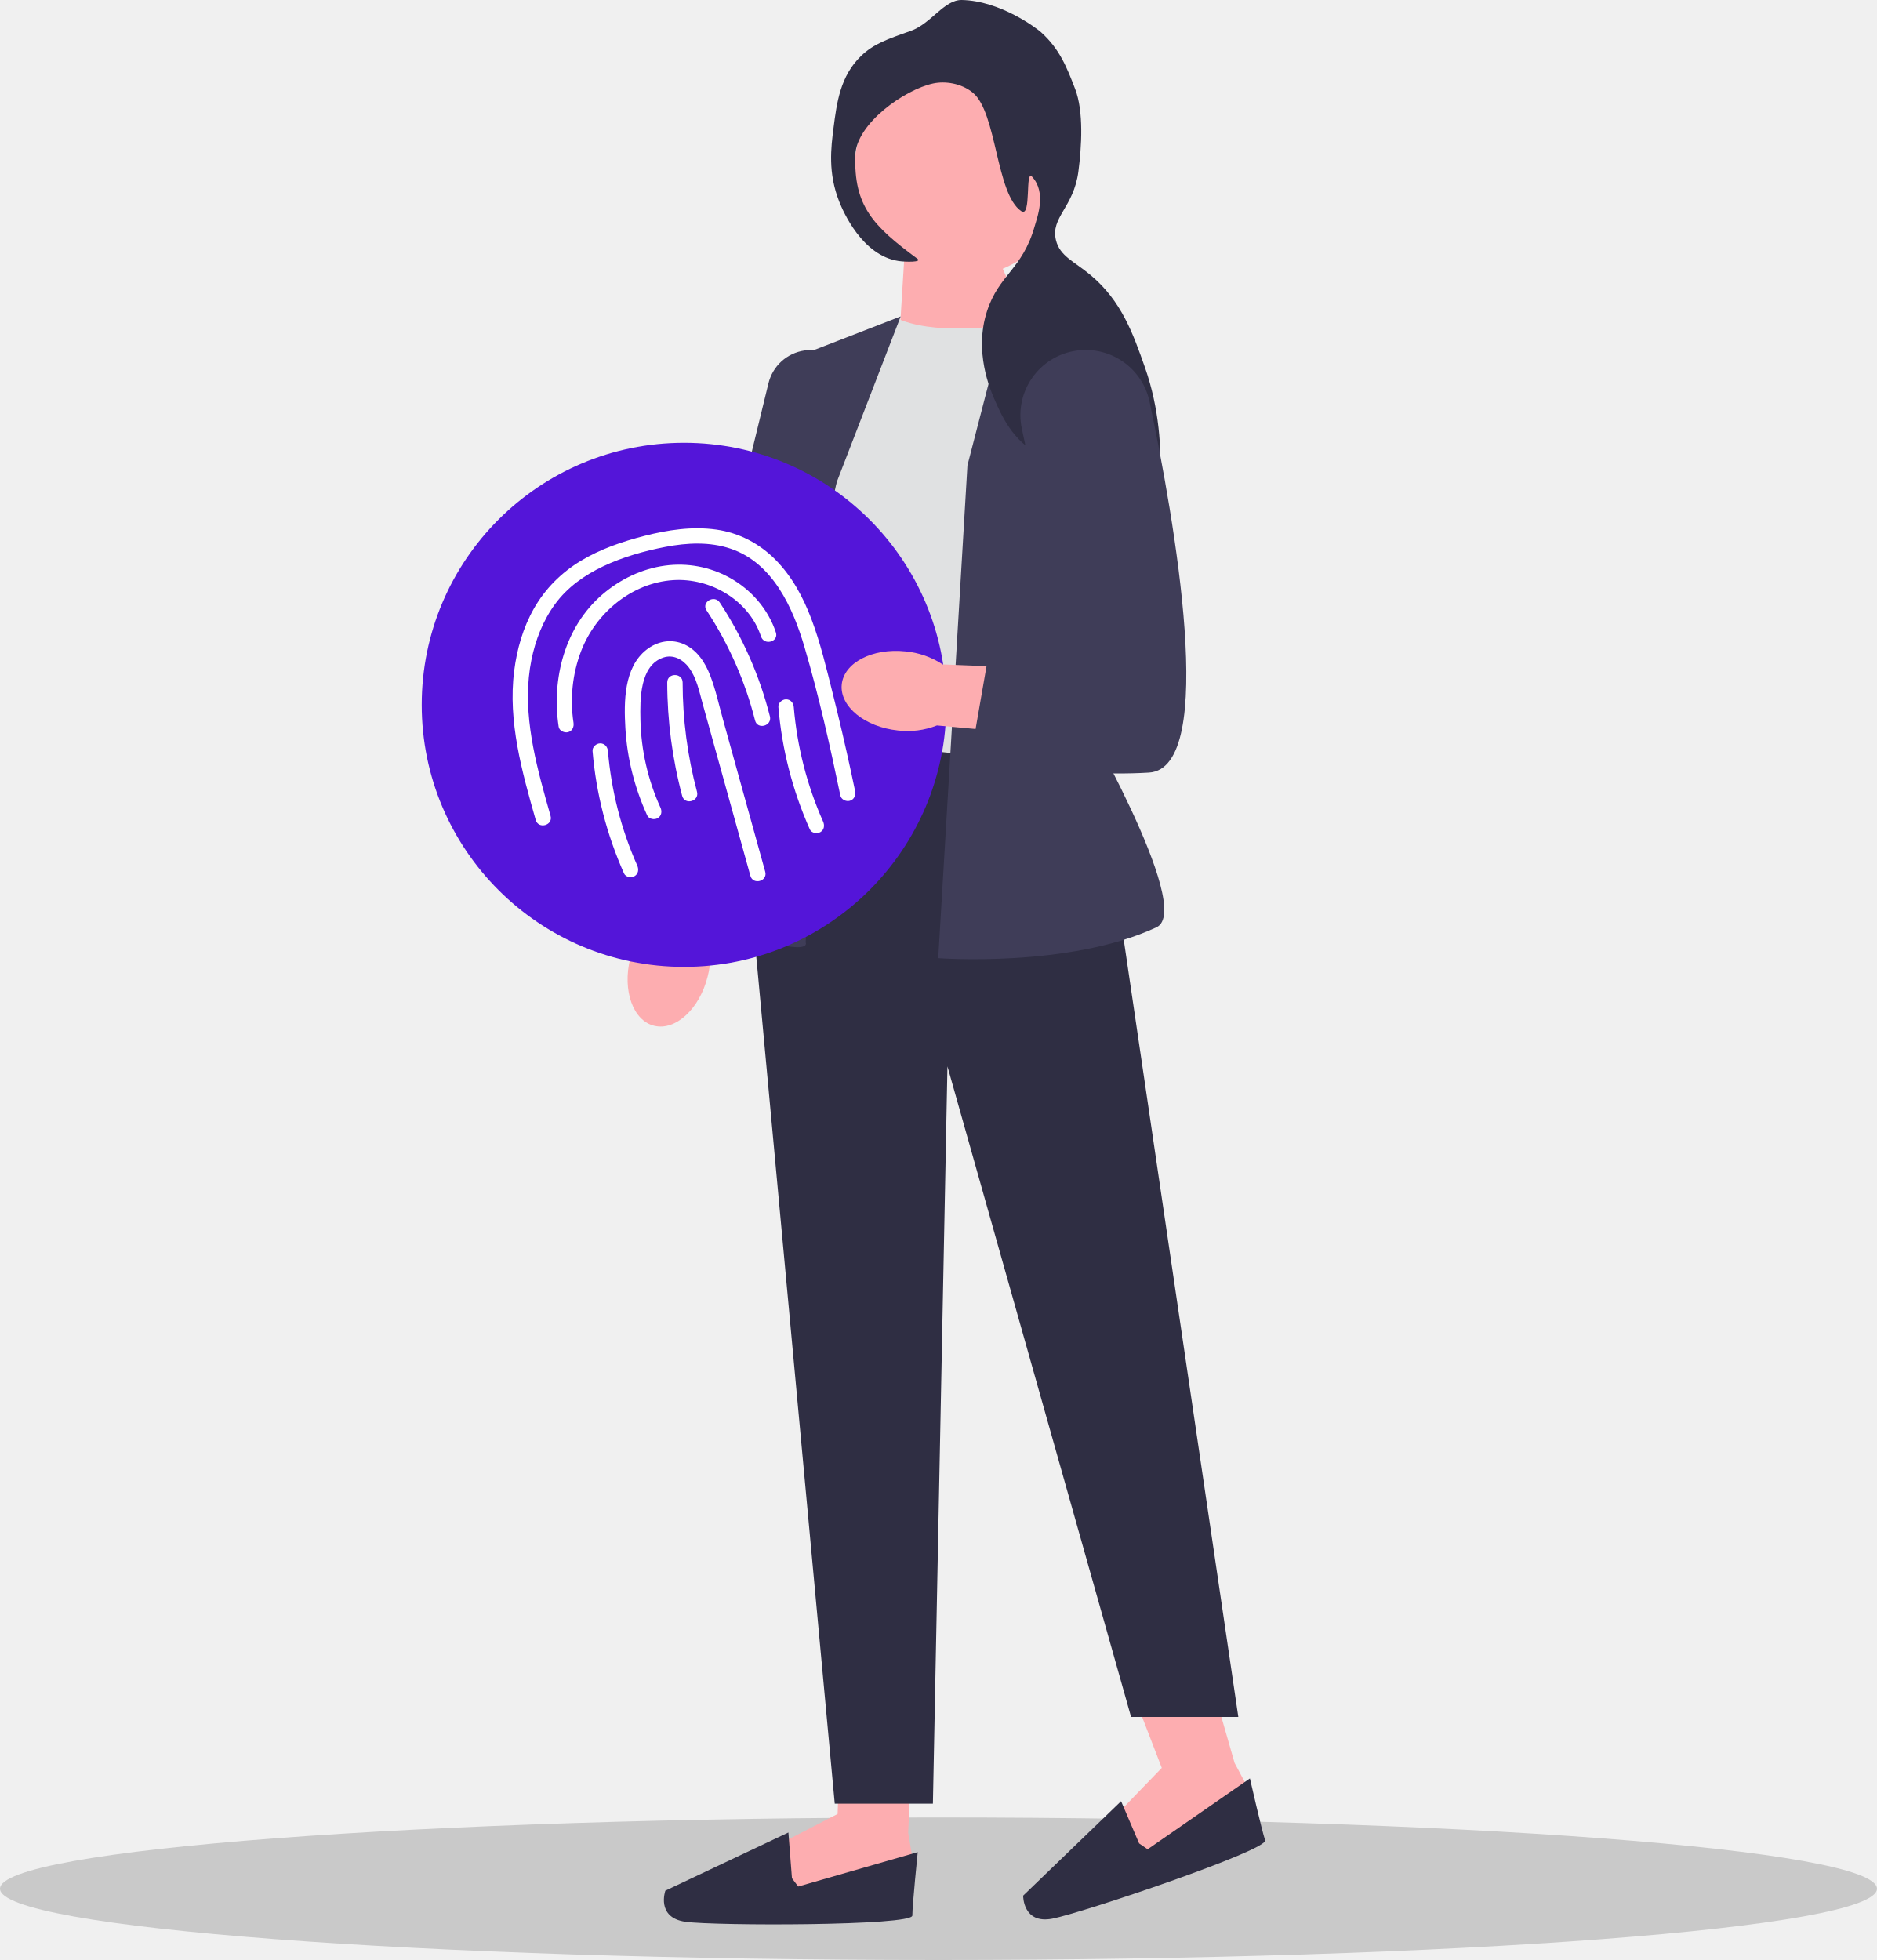
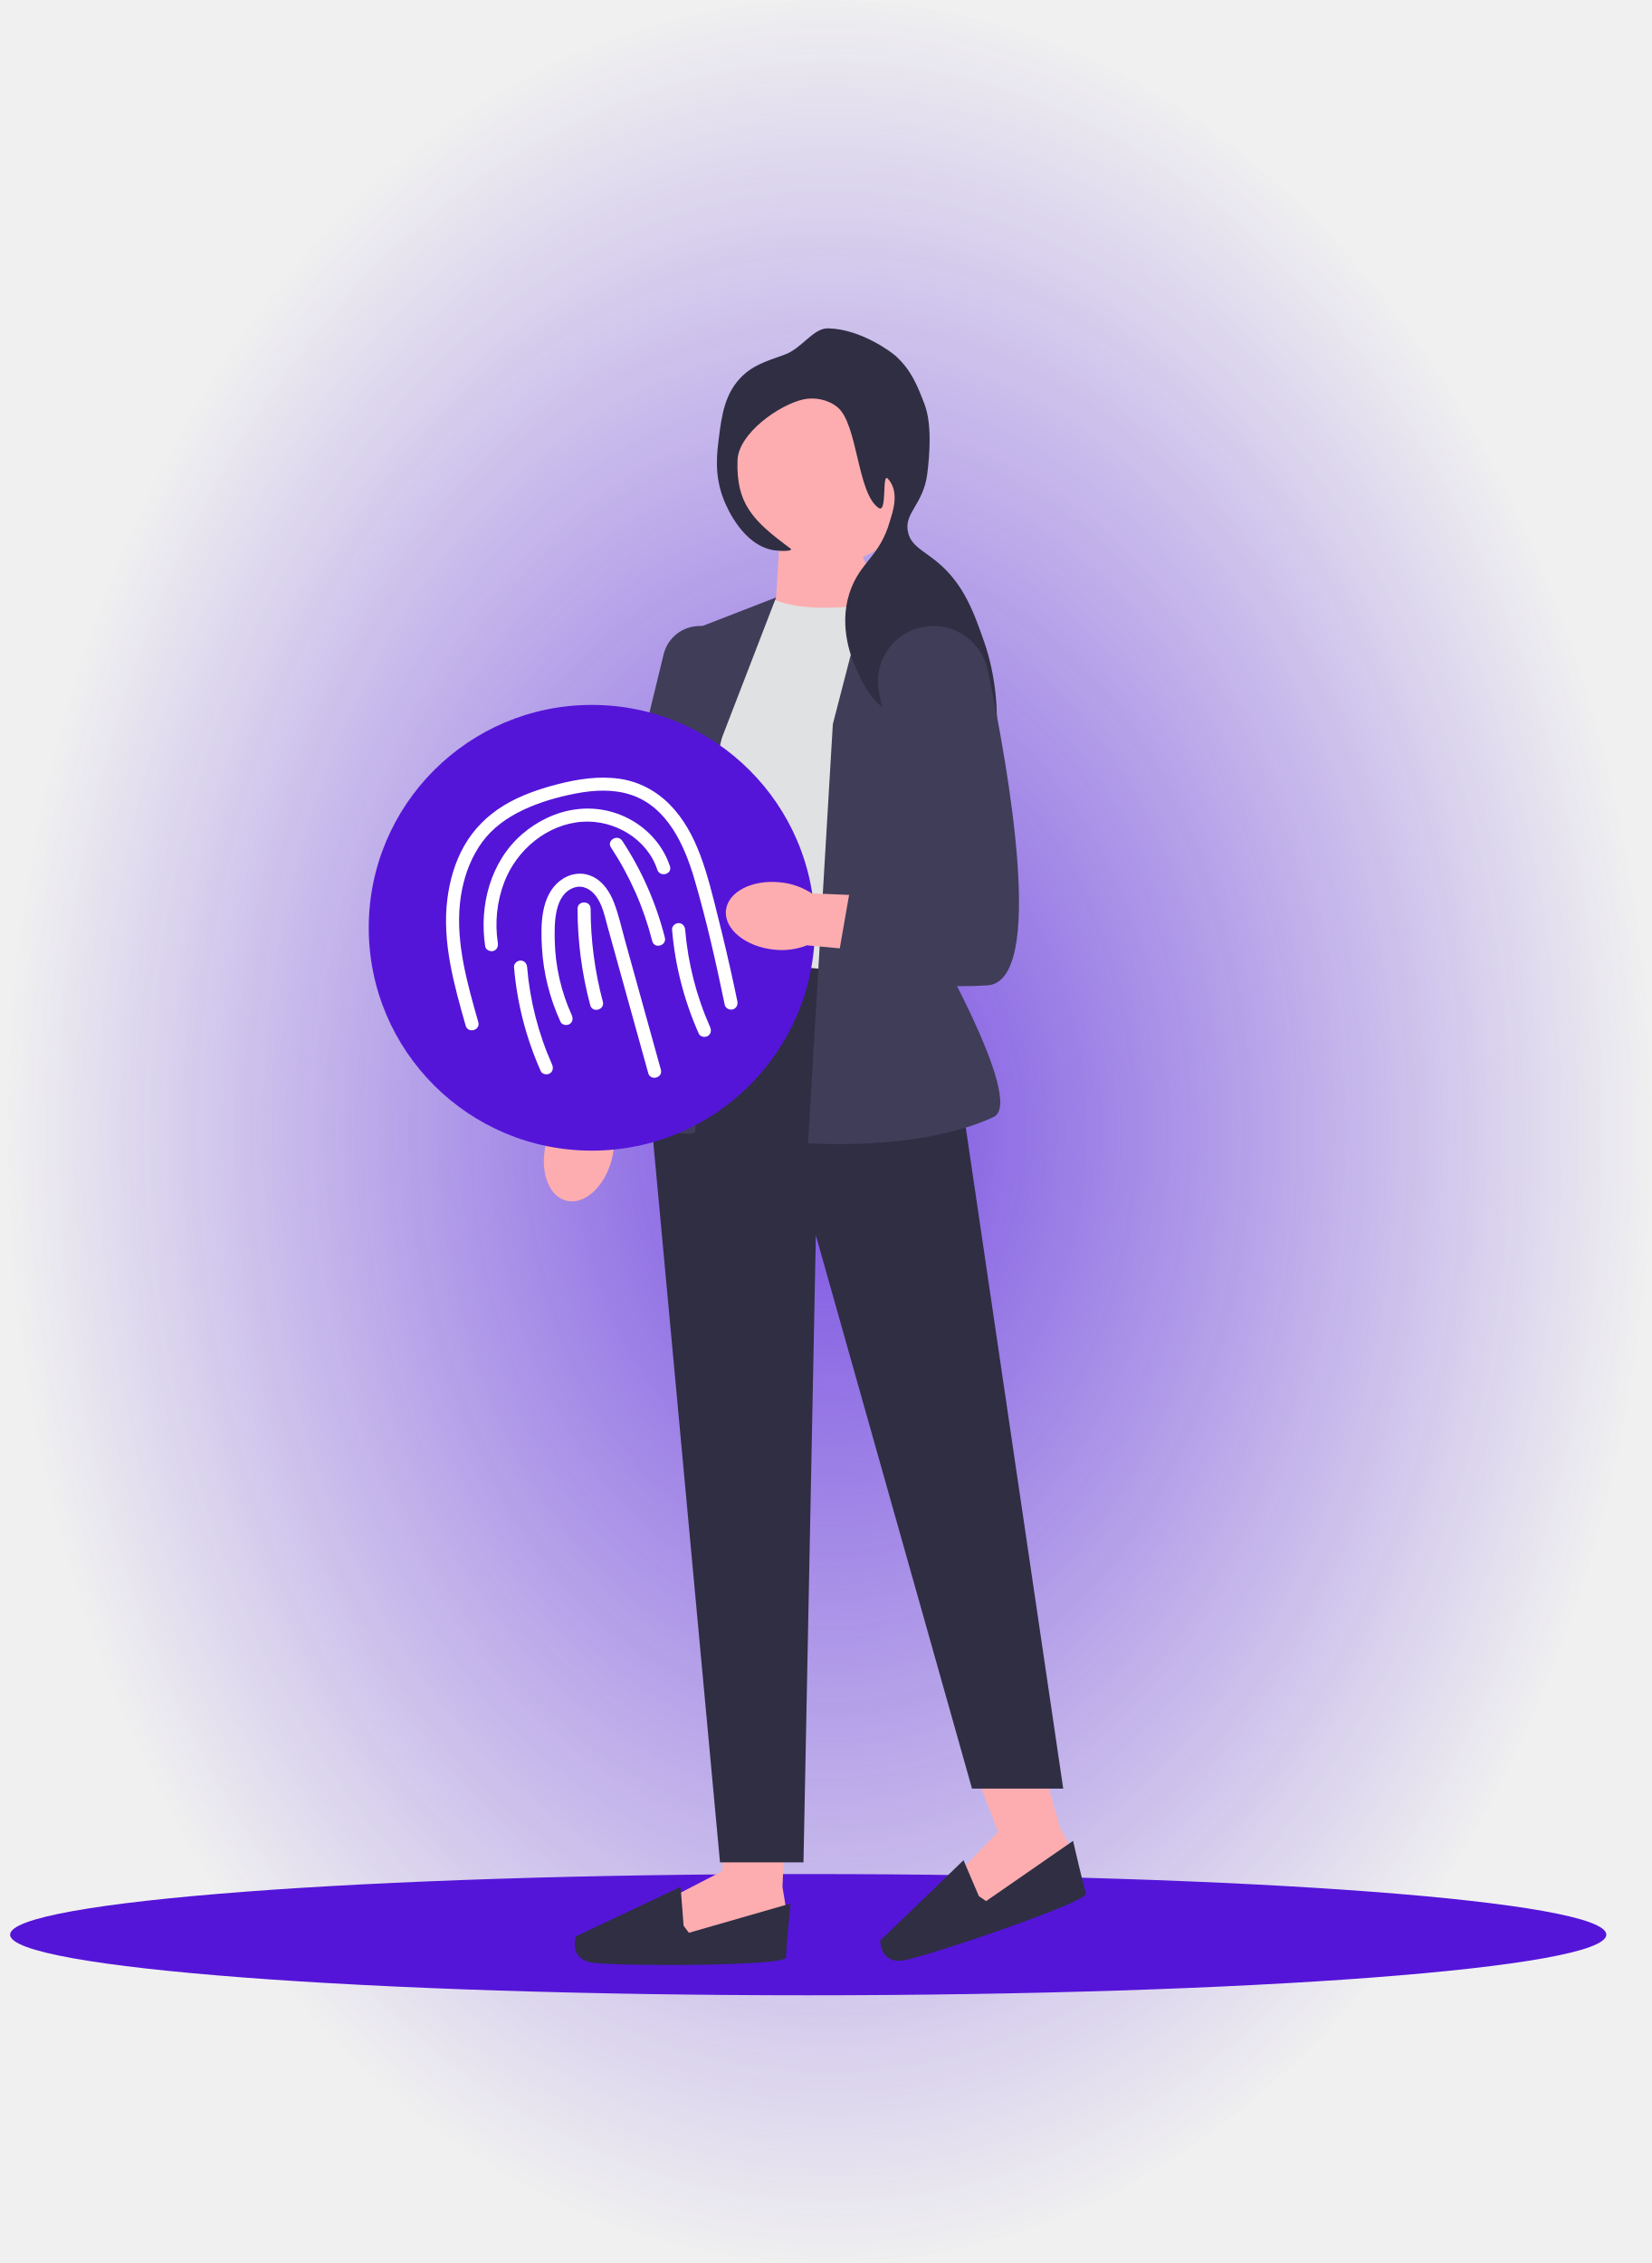
- <svg xmlns="http://www.w3.org/2000/svg" width="316" height="330" viewBox="0 0 316 330" fill="none">
-   <path d="M158 330C245.261 330 316 324.627 316 318C316 311.373 245.261 306 158 306C70.739 306 0 311.373 0 318C0 324.627 70.739 330 158 330Z" fill="#C9C9C9" />
-   <path d="M106.11 161.326C104.752 166.761 106.568 171.861 110.165 172.717C113.762 173.572 117.778 169.861 119.135 164.424C119.708 162.259 119.734 159.99 119.21 157.807L124.659 134.707L113.332 132.399L109.163 155.417C107.668 157.12 106.621 159.146 106.11 161.326Z" fill="#FDADB0" />
-   <path d="M153.598 293.412L152.9 308.552L153.599 312.741L151.153 317.629L131.934 319.723L130.886 310.646L141.019 305.41L141.314 296.855L153.598 293.412Z" fill="#FDADB0" />
-   <path d="M133.332 316.232L134.38 317.629L154.507 311.834C154.507 311.834 153.599 320.771 153.599 322.516C153.599 324.262 120.403 324.262 115.407 323.564C110.412 322.865 112.016 318.327 112.016 318.327L132.732 308.53L133.332 316.232Z" fill="#2F2E43" />
-   <path d="M203.669 282.267L207.857 296.834L209.861 300.58L209.11 305.992L191.573 314.122L187.672 305.857L195.595 297.656L190.625 284.779L203.669 282.267Z" fill="#FDADB0" />
-   <path d="M191.779 310.367L193.219 311.355L210.431 299.43C210.431 299.43 212.433 308.187 212.993 309.841C213.552 311.495 182.102 322.109 177.145 323.044C172.189 323.98 172.255 319.167 172.255 319.167L188.743 303.262L191.779 310.367Z" fill="#2F2E43" />
-   <path d="M152.243 43.459L151.509 55.366L173.763 56.494L166.871 40.806L152.243 43.459Z" fill="#FDADB0" />
-   <path d="M150.941 53.585C156.906 56.243 166.447 55.516 177.259 53.585L178.949 128.425C178.949 128.425 145.127 135.219 133.498 122.683L139.619 61.535L150.941 53.585Z" fill="#E0E1E2" />
-   <path d="M137.17 124.518L184.918 129.233L208.481 289.084H190.426L159.51 179.551L157.061 303.683H140.536L126.46 151.729L137.17 124.518Z" fill="#2F2E43" />
-   <path d="M170.471 48.999L186.513 58.484C192.591 62.077 195.455 69.331 193.471 76.102L181.072 118.412C181.072 118.412 201.263 153.067 194.702 156.125C179.959 162.995 157.959 161.322 157.959 161.322L162.876 78.35L170.471 48.999Z" fill="#3F3D58" />
-   <path d="M151.638 53.271L133.498 60.312L129.214 112.594L117.216 154.712C137.538 162.123 135.64 158.669 135.64 158.669L139.007 85.994L151.638 53.271Z" fill="#3F3D58" />
-   <path d="M125.139 153.821L125.201 153.535L143.743 67.85C144.262 65.456 143.599 63.056 141.926 61.266C140.253 59.475 137.901 58.65 135.475 59.002C132.482 59.437 130.086 61.615 129.371 64.552L109.004 148.195L125.139 153.821Z" fill="#3F3D58" />
-   <path d="M161.899 46.623C151.928 46.623 143.844 38.546 143.844 28.584C143.844 18.622 151.928 10.545 161.899 10.545C171.87 10.545 179.954 18.622 179.954 28.584C179.954 38.546 171.87 46.623 161.899 46.623Z" fill="#FDADB0" />
-   <path d="M153.309 5.214C149.333 6.61 147.057 7.409 144.973 9.416C141.452 12.805 140.87 17.334 140.331 21.542C139.908 24.834 139.362 29.09 141.292 33.953C141.95 35.613 145.144 43.007 151.258 43.941C152.458 44.124 155.277 44.173 154.465 43.574C146.945 38.027 143.736 34.678 143.999 26.13C144.163 20.819 152.286 15.084 157.11 14.053C159.141 13.619 161.847 14.016 163.786 15.607C167.84 18.932 167.667 32.682 171.942 35.556C173.7 36.739 172.529 28.418 173.768 29.767C176.212 32.429 174.644 36.507 174.205 38.06C172.121 45.425 168.193 46.146 166.159 52.436C163.962 59.227 166.727 65.62 167.382 67.136C168.523 69.773 170.481 74.3 174.953 76.471C180.63 79.227 185.104 75.638 187.743 78.715C189.219 80.435 188.421 82.257 191.085 87.607C191.955 89.354 192.39 90.227 192.775 90.196C194.597 90.05 197.547 75.478 192.776 61.907C190.774 56.211 188.812 50.632 183.553 46.268C180.773 43.962 178.442 43.131 177.778 40.438C176.83 36.589 180.767 34.947 181.556 28.874C182.096 24.721 182.474 18.782 181.007 14.975C179.621 11.38 178.418 8.26 175.269 5.43C174.513 4.751 168.408 0.131 161.934 0.001C158.954 -0.059 156.765 4 153.309 5.214Z" fill="#2F2E43" />
-   <path d="M115.159 162.789C90.771 162.789 71 143.036 71 118.669C71 94.303 90.771 74.55 115.159 74.55C139.548 74.55 159.318 94.303 159.318 118.669C159.318 143.036 139.548 162.789 115.159 162.789Z" fill="#5415D9" />
-   <path d="M126.333 147.454C123.652 137.793 120.972 128.131 118.291 118.47C117.72 116.413 117.279 114.129 115.972 112.383C114.962 111.034 113.374 110.151 111.693 110.706C107.685 112.029 107.749 117.808 107.821 121.179C107.928 126.268 109.078 131.346 111.195 135.978C111.485 136.613 111.376 137.371 110.73 137.749C110.173 138.074 109.25 137.923 108.958 137.284C106.839 132.646 105.579 127.681 105.286 122.586C105.033 118.191 105.014 112.394 108.827 109.398C110.691 107.933 113.07 107.498 115.255 108.51C117.415 109.51 118.733 111.581 119.563 113.725C120.485 116.11 121.034 118.666 121.717 121.126L123.916 129.054C125.554 134.958 127.193 140.862 128.831 146.766C129.277 148.373 126.778 149.059 126.333 147.454Z" fill="white" />
-   <path d="M114.848 133.999C113.189 127.778 112.341 121.345 112.334 114.908C112.333 113.242 114.923 113.24 114.925 114.908C114.931 121.127 115.743 127.301 117.345 133.311C117.775 134.922 115.277 135.609 114.848 133.999Z" fill="white" />
-   <path d="M141.476 133.924C139.74 125.561 137.861 117.172 135.452 108.974C133.498 102.327 130.129 94.794 123.02 92.384C119.489 91.187 115.662 91.38 112.048 92.074C108.464 92.763 104.834 93.788 101.531 95.356C98.405 96.84 95.512 98.886 93.454 101.704C91.422 104.485 90.157 107.714 89.475 111.075C87.892 118.877 89.755 126.847 91.842 134.366C92.12 135.367 92.404 136.366 92.688 137.364C93.145 138.969 90.646 139.654 90.19 138.052C87.884 129.946 85.488 121.477 86.563 112.969C87.027 109.29 88.061 105.675 89.901 102.437C91.788 99.118 94.51 96.405 97.773 94.434C101.064 92.445 104.769 91.179 108.479 90.229C112.419 89.22 116.519 88.599 120.578 89.163C124.405 89.695 127.853 91.508 130.562 94.245C133.339 97.049 135.216 100.552 136.601 104.214C138.129 108.253 139.127 112.495 140.178 116.676C141.289 121.095 142.325 125.532 143.286 129.986C143.52 131.068 143.749 132.152 143.974 133.236C144.116 133.919 143.774 134.634 143.069 134.827C142.427 135.004 141.619 134.611 141.476 133.924Z" fill="white" />
-   <path d="M128.126 107.172C126.107 101.049 119.602 97.258 113.305 97.678C106.324 98.143 100.274 103.237 97.823 109.646C96.367 113.455 95.939 117.646 96.552 121.676C96.656 122.366 96.378 123.067 95.647 123.268C95.035 123.436 94.16 123.059 94.054 122.364C92.83 114.309 95.079 105.533 101.424 100.086C104.399 97.532 108.043 95.764 111.944 95.235C115.695 94.726 119.477 95.419 122.798 97.244C126.441 99.245 129.318 102.526 130.624 106.484C131.147 108.07 128.647 108.749 128.126 107.172Z" fill="white" />
-   <path d="M133.637 119.041C134.194 125.679 135.868 132.244 138.578 138.332C138.862 138.97 138.763 139.723 138.113 140.103C137.561 140.425 136.627 140.28 136.341 139.638C133.433 133.103 131.645 126.169 131.047 119.041C130.989 118.344 131.684 117.747 132.342 117.747C133.092 117.747 133.579 118.342 133.637 119.041Z" fill="white" />
-   <path d="M102.35 126.451C102.906 133.09 104.581 139.654 107.291 145.743C107.574 146.381 107.476 147.133 106.826 147.513C106.274 147.835 105.34 147.691 105.054 147.049C102.146 140.514 100.357 133.58 99.76 126.451C99.701 125.754 100.397 125.157 101.055 125.157C101.804 125.157 102.292 125.752 102.35 126.451Z" fill="white" />
-   <path d="M127.12 121.301C125.455 114.702 122.695 108.449 118.951 102.764C118.032 101.369 120.274 100.071 121.188 101.458C125.044 107.314 127.903 113.817 129.618 120.613C130.026 122.228 127.528 122.917 127.12 121.301Z" fill="white" />
-   <path d="M152.433 109.672C146.857 109.085 142.056 111.592 141.709 115.27C141.361 118.948 145.599 122.404 151.177 122.99C153.402 123.255 155.655 122.965 157.746 122.142L181.4 124.316L182.11 112.789L158.716 111.869C156.819 110.628 154.665 109.874 152.433 109.672Z" fill="#FDADB0" />
-   <path d="M181.252 59.031C186.977 58.225 192.349 61.987 193.539 67.64C197.691 87.364 205.142 129.377 193.44 130.079C178.139 130.996 163.45 127.327 163.45 127.327L167.122 106.231L179.057 105.008L172.037 72.2C170.704 65.971 174.938 59.919 181.252 59.031Z" fill="#3F3D58" />
+ <svg xmlns="http://www.w3.org/2000/svg" width="327" height="448" viewBox="0 0 327 448" fill="none">
+   <ellipse cx="163.5" cy="224" rx="163.5" ry="224" fill="url(#paint0_radial_15_145)" />
+   <path d="M160 395C247.261 395 318 389.627 318 383C318 376.373 247.261 371 160 371C72.739 371 2 376.373 2 383C2 389.627 72.739 395 160 395Z" fill="#5415D9" />
+   <path d="M108.11 226.326C106.752 231.761 108.568 236.861 112.165 237.717C115.762 238.572 119.778 234.861 121.135 229.424C121.708 227.259 121.734 224.99 121.21 222.807L126.659 199.707L115.332 197.399L111.163 220.417C109.668 222.12 108.621 224.146 108.11 226.326Z" fill="#FDADB0" />
+   <path d="M155.598 358.412L154.9 373.552L155.599 377.741L153.153 382.629L133.934 384.723L132.886 375.646L143.019 370.41L143.314 361.855L155.598 358.412Z" fill="#FDADB0" />
+   <path d="M135.332 381.232L136.38 382.629L156.507 376.834C156.507 376.834 155.599 385.771 155.599 387.516C155.599 389.262 122.403 389.262 117.407 388.564C112.412 387.865 114.016 383.327 114.016 383.327L134.732 373.53L135.332 381.232Z" fill="#2F2E43" />
+   <path d="M205.669 347.267L209.857 361.834L211.861 365.58L211.11 370.992L193.573 379.122L189.672 370.857L197.595 362.656L192.625 349.779L205.669 347.267Z" fill="#FDADB0" />
+   <path d="M193.779 375.367L195.219 376.355L212.431 364.43C212.431 364.43 214.433 373.187 214.993 374.841C215.552 376.495 184.102 387.109 179.145 388.044C174.189 388.98 174.255 384.167 174.255 384.167L190.743 368.262L193.779 375.367Z" fill="#2F2E43" />
+   <path d="M154.243 108.459L153.509 120.366L175.763 121.494L168.871 105.806L154.243 108.459Z" fill="#FDADB0" />
+   <path d="M152.941 118.585C158.906 121.243 168.447 120.516 179.259 118.585L180.949 193.425C180.949 193.425 147.127 200.219 135.498 187.683L141.619 126.535L152.941 118.585Z" fill="#E0E1E2" />
+   <path d="M139.17 189.518L186.918 194.233L210.481 354.084H192.426L161.51 244.551L159.061 368.683H142.536L128.46 216.729L139.17 189.518Z" fill="#2F2E43" />
+   <path d="M172.471 113.999L188.513 123.484C194.591 127.077 197.455 134.331 195.471 141.102L183.072 183.412C183.072 183.412 203.263 218.067 196.702 221.125C181.959 227.995 159.959 226.322 159.959 226.322L164.876 143.35L172.471 113.999Z" fill="#3F3D58" />
+   <path d="M153.638 118.271L135.498 125.312L131.214 177.594L119.216 219.712C139.538 227.123 137.64 223.669 137.64 223.669L141.007 150.994L153.638 118.271Z" fill="#3F3D58" />
+   <path d="M127.139 218.821L127.201 218.535L145.743 132.85C146.262 130.456 145.599 128.056 143.926 126.266C142.253 124.475 139.901 123.65 137.475 124.002C134.482 124.437 132.086 126.615 131.371 129.552L111.004 213.195L127.139 218.821Z" fill="#3F3D58" />
+   <path d="M163.899 111.623C153.928 111.623 145.844 103.546 145.844 93.584C145.844 83.621 153.928 75.545 163.899 75.545C173.87 75.545 181.954 83.621 181.954 93.584C181.954 103.546 173.87 111.623 163.899 111.623Z" fill="#FDADB0" />
+   <path d="M155.309 70.214C151.333 71.61 149.057 72.409 146.973 74.416C143.452 77.805 142.87 82.334 142.331 86.542C141.908 89.834 141.362 94.09 143.292 98.953C143.95 100.613 147.144 108.007 153.258 108.941C154.458 109.125 157.277 109.173 156.465 108.573C148.945 103.027 145.736 99.678 145.999 91.13C146.163 85.819 154.286 80.084 159.11 79.053C161.141 78.619 163.847 79.016 165.786 80.607C169.84 83.932 169.667 97.682 173.942 100.556C175.7 101.739 174.529 93.418 175.768 94.767C178.212 97.43 176.644 101.507 176.205 103.06C174.121 110.425 170.193 111.146 168.159 117.436C165.962 124.227 168.727 130.62 169.382 132.136C170.523 134.773 172.481 139.3 176.953 141.471C182.63 144.227 187.104 140.638 189.743 143.715C191.219 145.435 190.421 147.257 193.085 152.607C193.955 154.354 194.39 155.227 194.775 155.196C196.597 155.05 199.547 140.478 194.776 126.907C192.774 121.211 190.812 115.632 185.553 111.268C182.773 108.962 180.442 108.131 179.778 105.438C178.83 101.589 182.767 99.947 183.556 93.874C184.096 89.721 184.474 83.782 183.007 79.975C181.621 76.38 180.418 73.26 177.269 70.43C176.513 69.751 170.408 65.131 163.934 65.001C160.954 64.941 158.765 69 155.309 70.214Z" fill="#2F2E43" />
+   <path d="M117.159 227.789C92.771 227.789 73 208.036 73 183.669C73 159.303 92.771 139.55 117.159 139.55C141.548 139.55 161.318 159.303 161.318 183.669C161.318 208.036 141.548 227.789 117.159 227.789Z" fill="#5415D9" />
+   <path d="M128.333 212.454C125.652 202.793 122.972 193.131 120.291 183.47C119.72 181.413 119.279 179.129 117.972 177.383C116.962 176.034 115.374 175.151 113.693 175.706C109.685 177.029 109.749 182.808 109.821 186.179C109.928 191.268 111.078 196.346 113.195 200.978C113.485 201.613 113.376 202.371 112.73 202.749C112.173 203.074 111.25 202.923 110.958 202.284C108.839 197.646 107.579 192.681 107.286 187.586C107.033 183.191 107.014 177.394 110.827 174.398C112.691 172.933 115.07 172.498 117.255 173.51C119.415 174.51 120.733 176.581 121.563 178.725C122.485 181.11 123.034 183.666 123.717 186.126L125.916 194.054C127.554 199.958 129.193 205.862 130.831 211.766C131.277 213.373 128.778 214.059 128.333 212.454Z" fill="white" />
+   <path d="M116.848 198.999C115.189 192.778 114.341 186.345 114.334 179.908C114.333 178.242 116.923 178.24 116.925 179.908C116.931 186.127 117.743 192.301 119.345 198.311C119.775 199.922 117.277 200.609 116.848 198.999Z" fill="white" />
+   <path d="M143.476 198.924C141.74 190.561 139.861 182.172 137.452 173.974C135.498 167.327 132.129 159.794 125.02 157.384C121.489 156.187 117.662 156.38 114.048 157.074C110.464 157.763 106.834 158.788 103.531 160.356C100.405 161.84 97.512 163.886 95.454 166.704C93.422 169.485 92.157 172.714 91.475 176.075C89.892 183.877 91.755 191.847 93.842 199.366C94.12 200.367 94.404 201.366 94.688 202.364C95.145 203.969 92.646 204.654 92.19 203.052C89.884 194.946 87.488 186.477 88.563 177.969C89.027 174.29 90.061 170.675 91.901 167.437C93.788 164.118 96.51 161.405 99.773 159.434C103.064 157.445 106.769 156.179 110.479 155.229C114.419 154.22 118.519 153.599 122.578 154.163C126.405 154.695 129.853 156.508 132.562 159.245C135.339 162.049 137.216 165.552 138.601 169.214C140.129 173.253 141.127 177.495 142.178 181.676C143.289 186.095 144.325 190.532 145.286 194.986C145.52 196.068 145.749 197.152 145.974 198.236C146.116 198.919 145.774 199.634 145.069 199.827C144.427 200.004 143.619 199.611 143.476 198.924Z" fill="white" />
+   <path d="M130.126 172.172C128.107 166.049 121.602 162.258 115.305 162.678C108.324 163.143 102.274 168.237 99.823 174.646C98.367 178.455 97.939 182.646 98.552 186.676C98.656 187.366 98.378 188.067 97.647 188.268C97.035 188.436 96.16 188.059 96.054 187.364C94.83 179.309 97.079 170.533 103.424 165.086C106.399 162.532 110.043 160.764 113.944 160.235C117.695 159.726 121.477 160.419 124.798 162.244C128.441 164.245 131.318 167.526 132.624 171.484C133.147 173.07 130.647 173.749 130.126 172.172Z" fill="white" />
+   <path d="M135.637 184.041C136.194 190.679 137.868 197.244 140.578 203.332C140.862 203.97 140.763 204.723 140.113 205.103C139.561 205.425 138.627 205.28 138.341 204.638C135.433 198.103 133.645 191.169 133.047 184.041C132.989 183.344 133.684 182.747 134.342 182.747C135.092 182.747 135.579 183.342 135.637 184.041Z" fill="white" />
+   <path d="M104.35 191.451C104.906 198.09 106.581 204.654 109.291 210.743C109.574 211.381 109.476 212.133 108.826 212.513C108.274 212.835 107.34 212.691 107.054 212.049C104.146 205.514 102.357 198.58 101.76 191.451C101.702 190.754 102.397 190.157 103.055 190.157C103.804 190.157 104.292 190.752 104.35 191.451Z" fill="white" />
+   <path d="M129.12 186.301C127.455 179.702 124.695 173.449 120.951 167.764C120.032 166.369 122.274 165.071 123.188 166.458C127.044 172.314 129.903 178.817 131.618 185.613C132.026 187.228 129.528 187.917 129.12 186.301Z" fill="white" />
+   <path d="M154.433 174.672C148.857 174.085 144.056 176.592 143.709 180.27C143.361 183.948 147.599 187.404 153.177 187.99C155.402 188.255 157.655 187.965 159.746 187.142L183.4 189.316L184.11 177.789L160.716 176.869C158.819 175.628 156.665 174.874 154.433 174.672Z" fill="#FDADB0" />
+   <path d="M183.252 124.031C188.977 123.225 194.349 126.987 195.539 132.64C199.691 152.364 207.142 194.377 195.44 195.079C180.139 195.996 165.45 192.327 165.45 192.327L169.122 171.231L181.057 170.008L174.037 137.2C172.704 130.971 176.938 124.92 183.252 124.031Z" fill="#3F3D58" />
+   <defs>
+     <radialGradient id="paint0_radial_15_145" cx="0" cy="0" r="1" gradientUnits="userSpaceOnUse" gradientTransform="translate(164.322 224) rotate(90) scale(224 163.5)">
+       <stop stop-color="#7950E2" />
+       <stop offset="1" stop-color="#7950E2" stop-opacity="0" />
+     </radialGradient>
+   </defs>
</svg>
